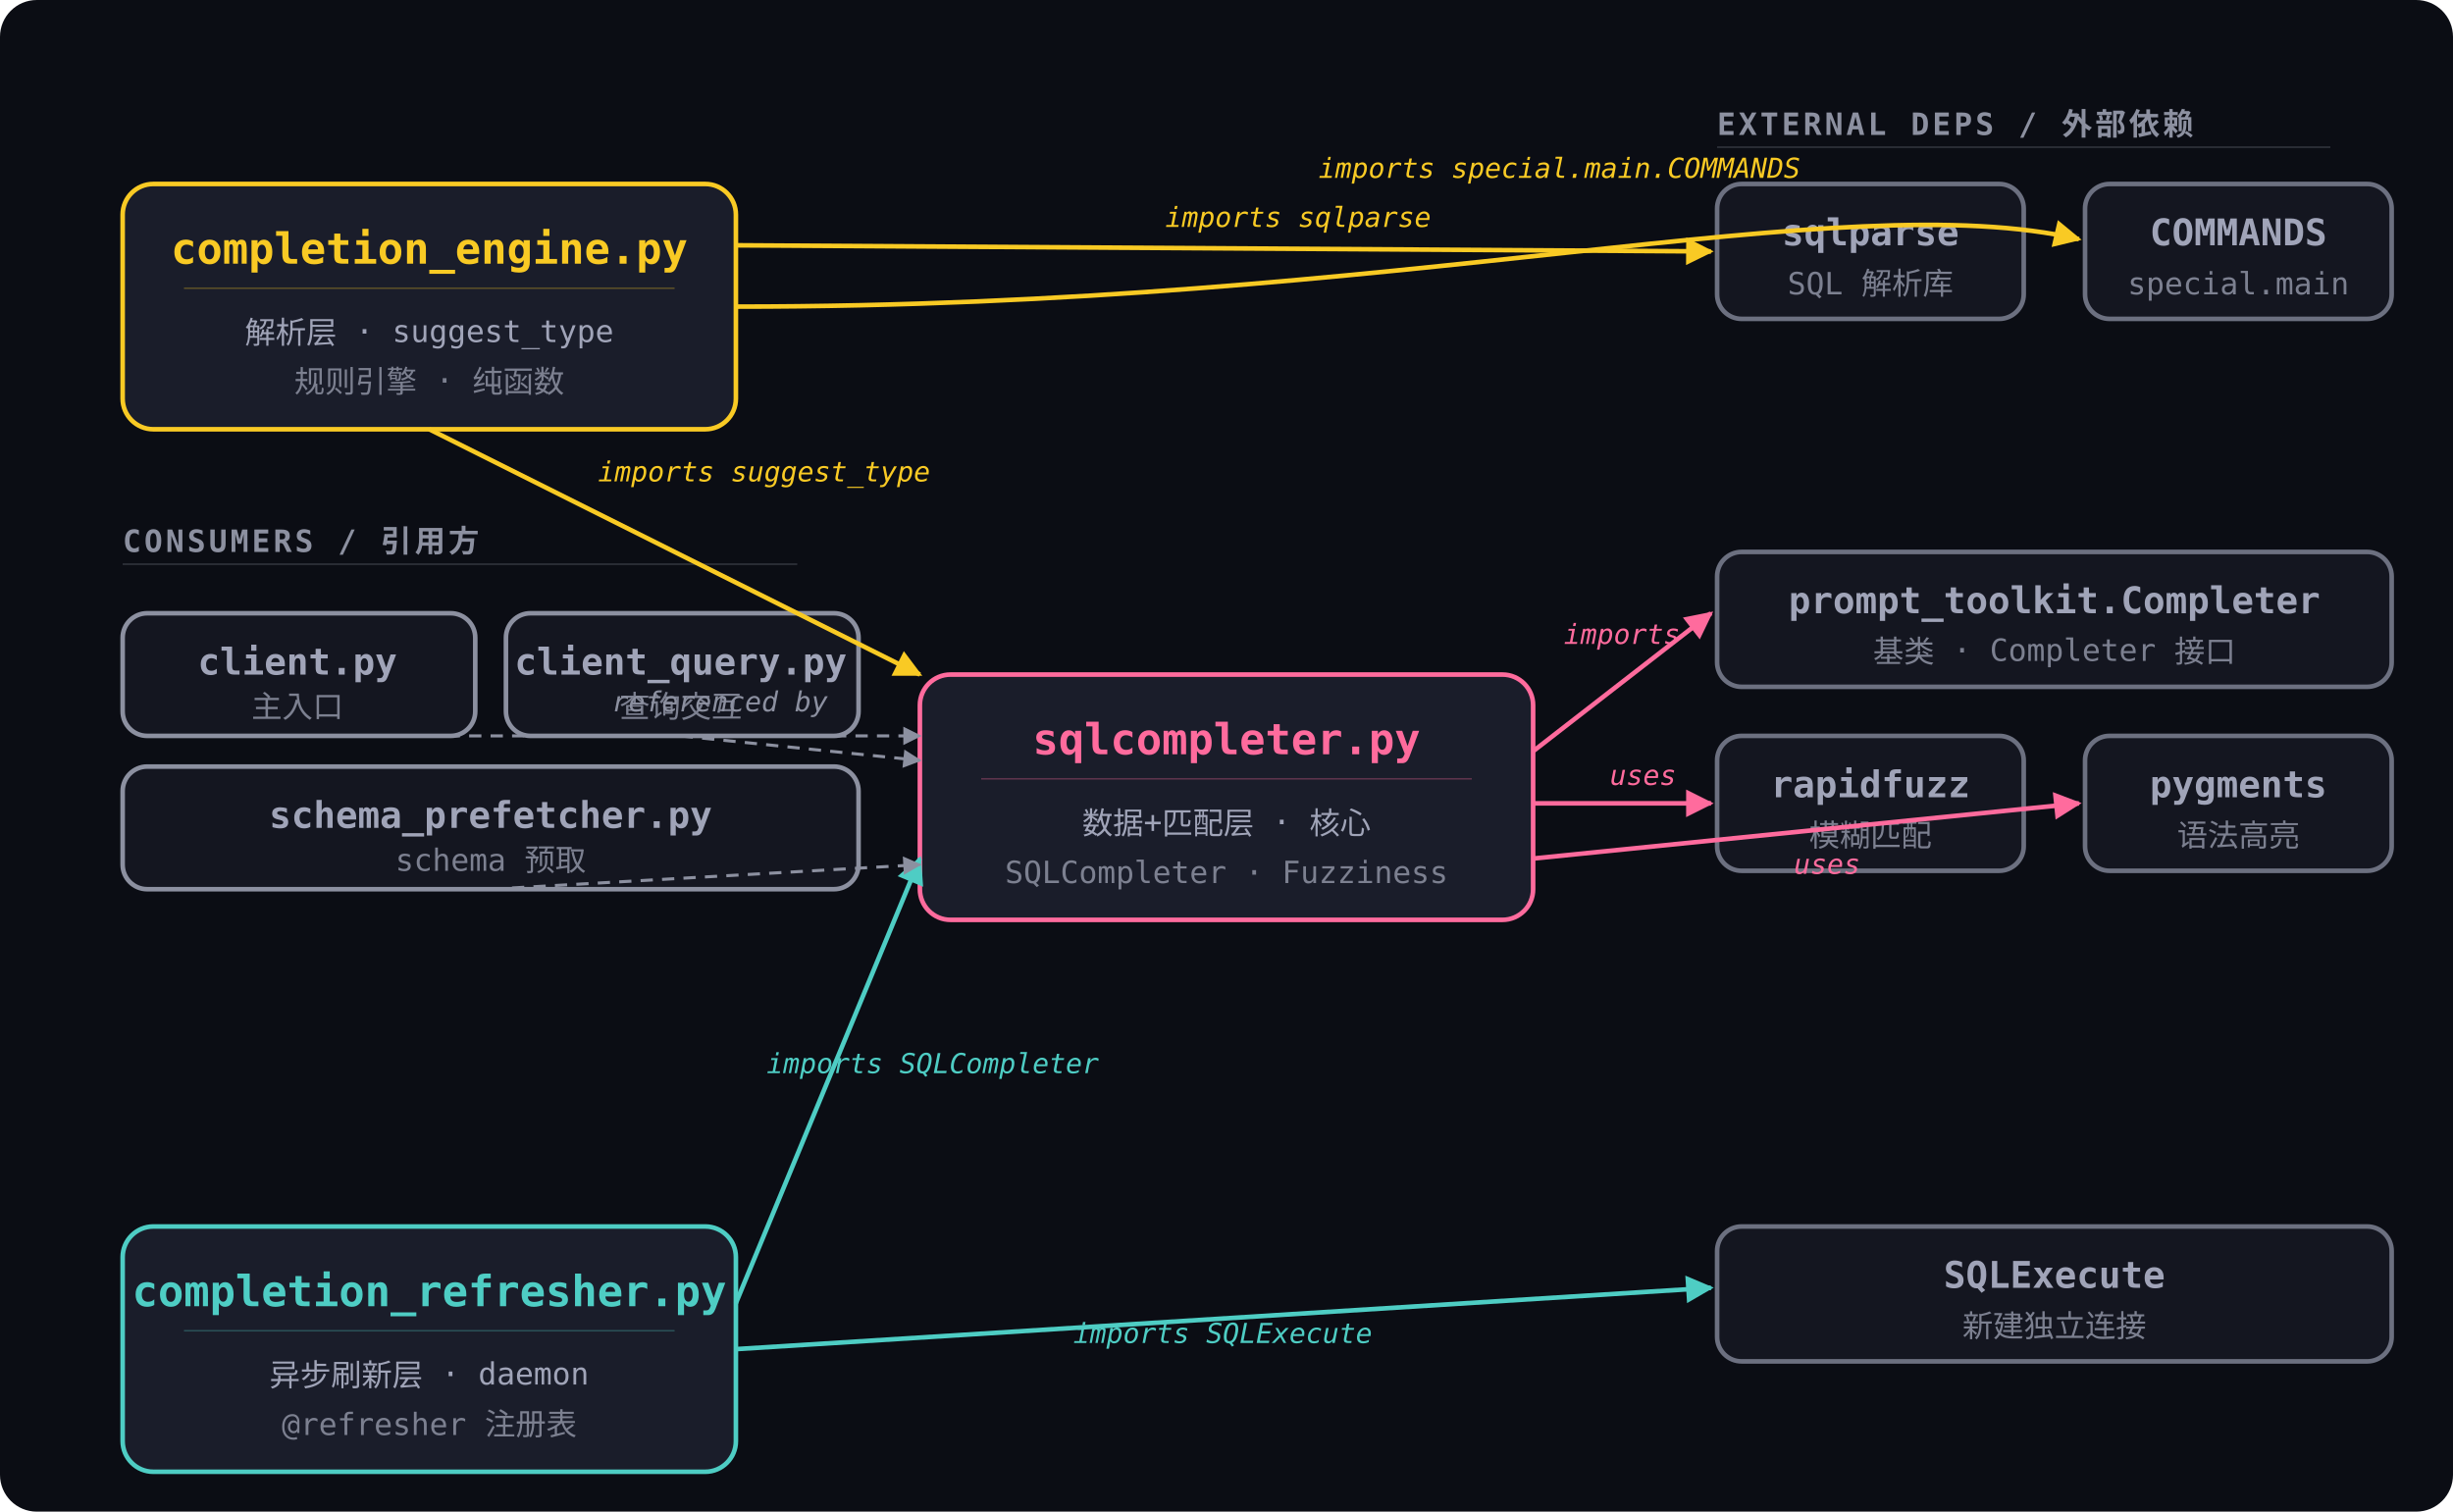
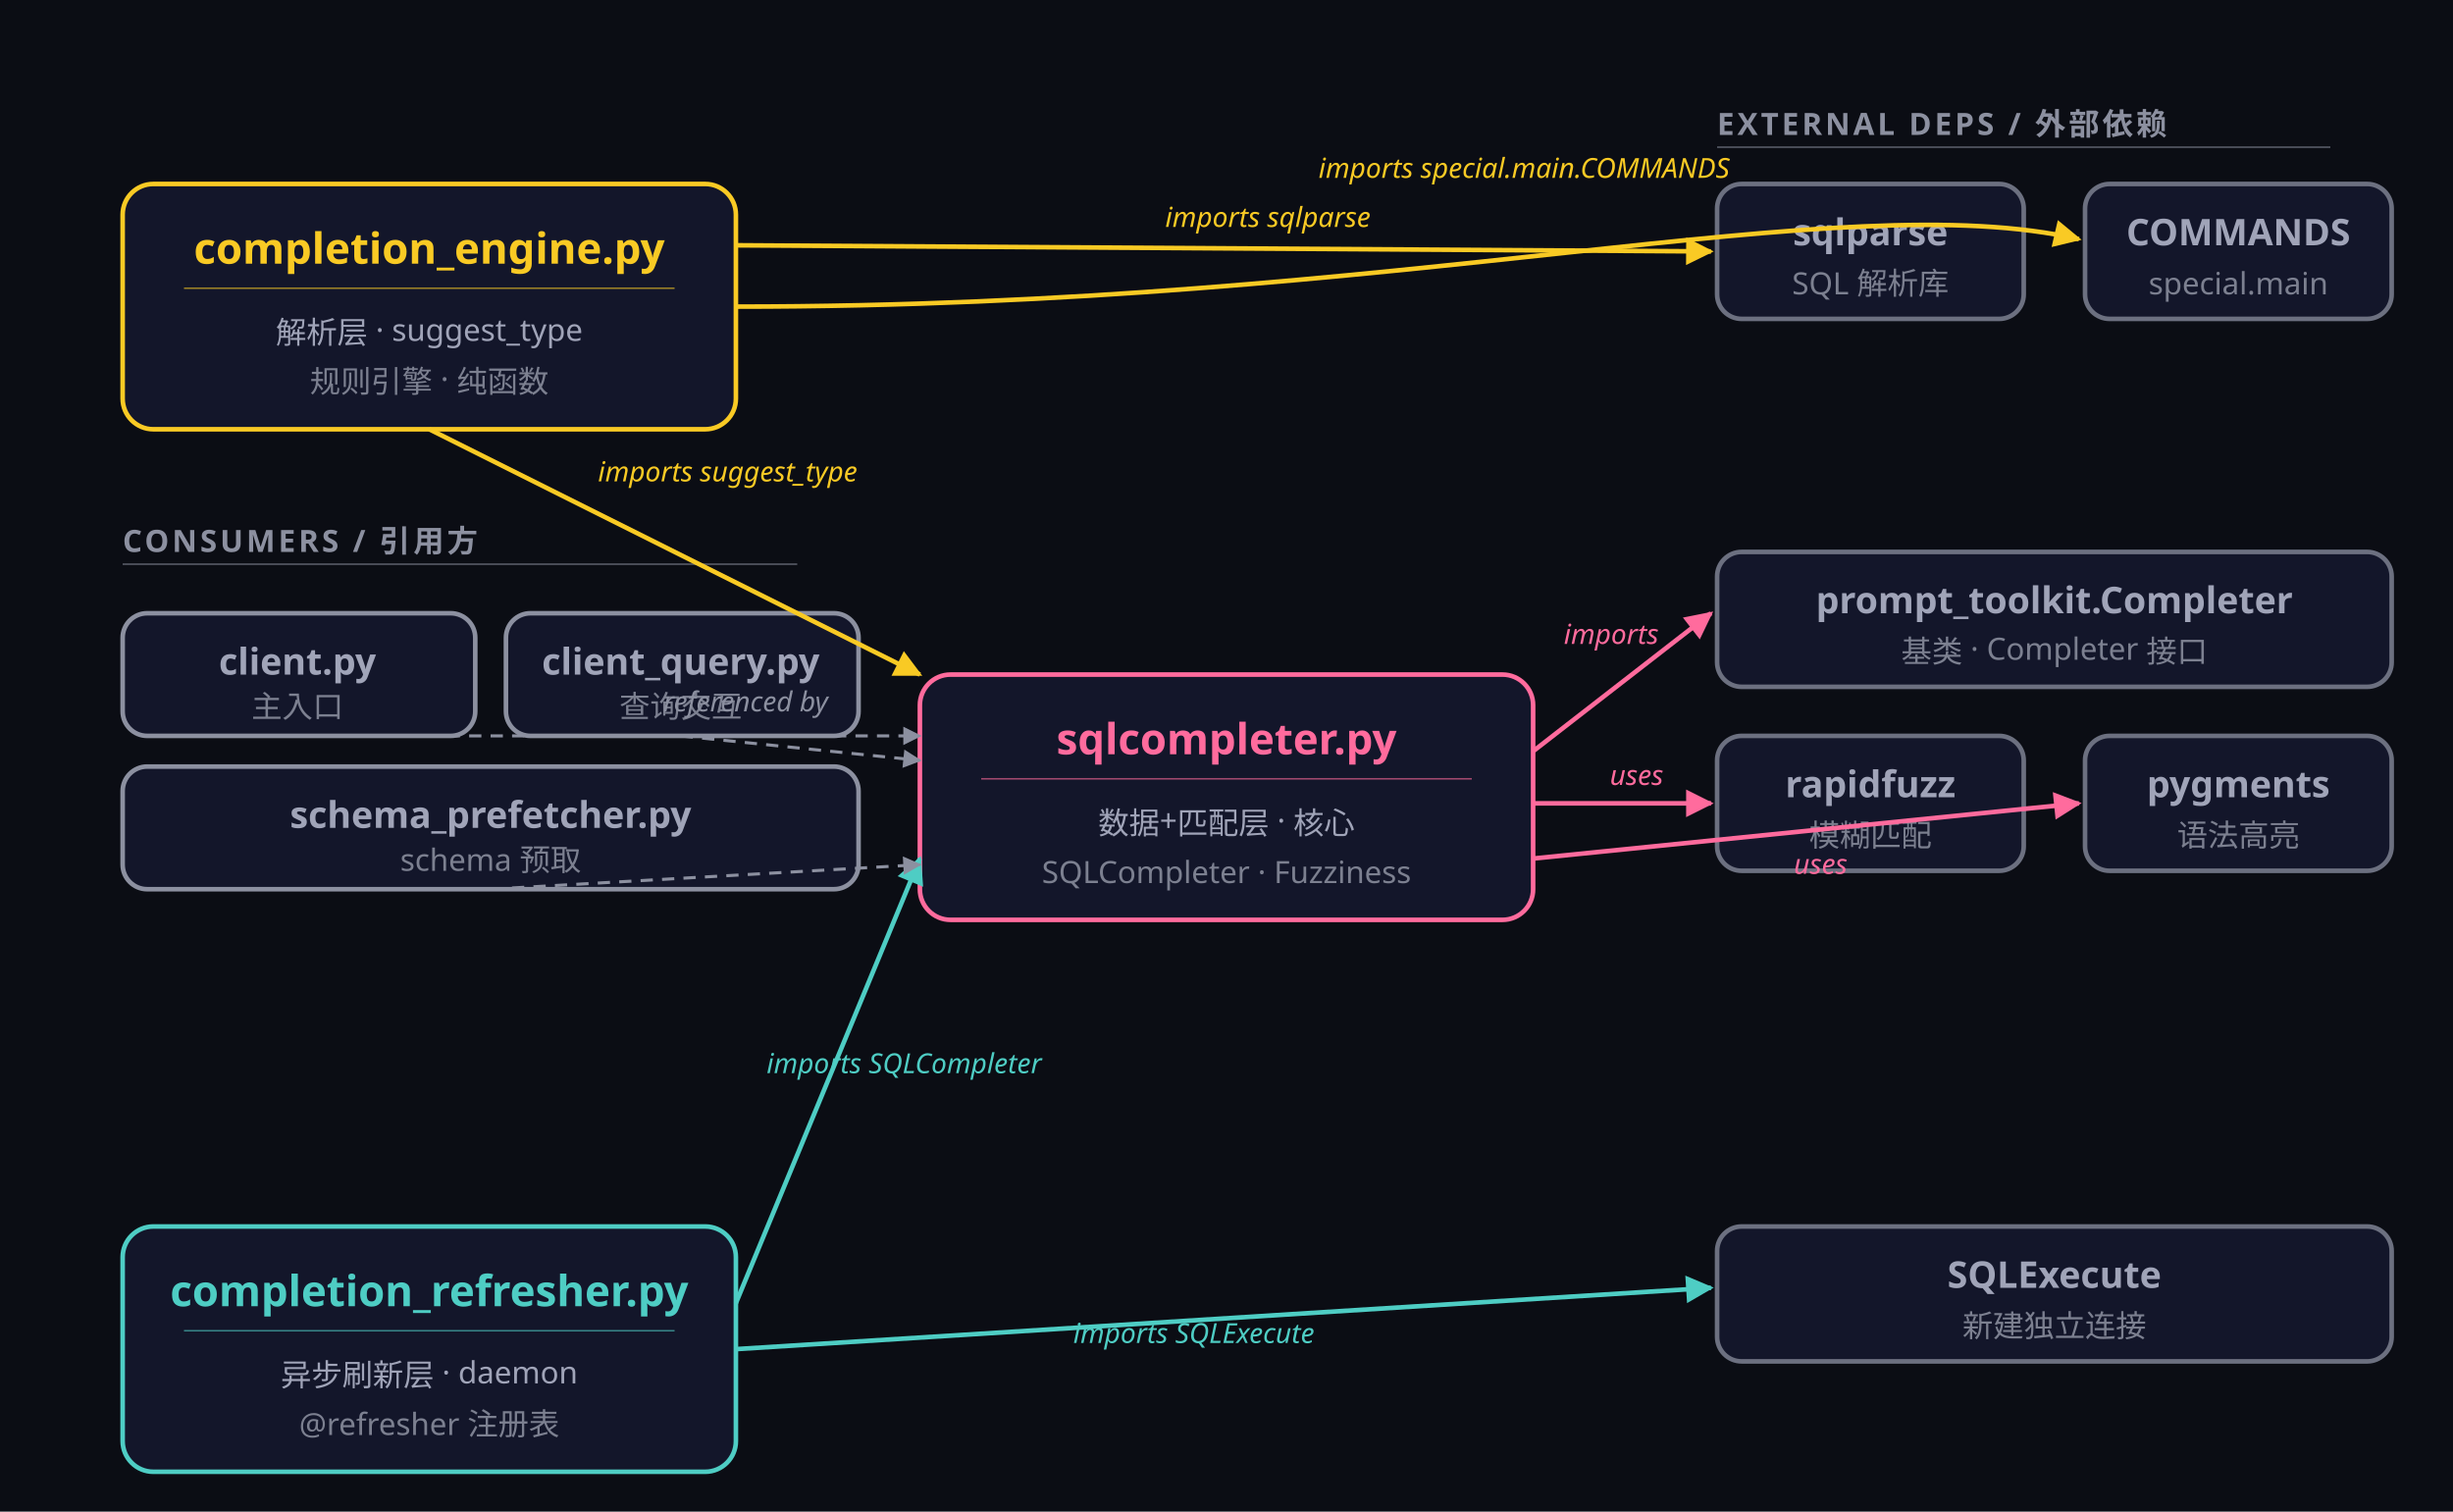
<svg xmlns="http://www.w3.org/2000/svg" width="800" height="493" viewBox="0 0 800 493">
  <defs>
    <style>
-       .mod-title { font-family: 'SF Mono','Fira Code',monospace; font-size: 14px; font-weight: 700; }
-       .mod-sub { font-family: 'SF Mono','Fira Code',monospace; font-size: 10px; font-weight: 400; }
-       .ext-title { font-family: 'SF Mono','Fira Code',monospace; font-size: 12px; font-weight: 600; }
-       .edge-label { font-family: 'SF Mono','Fira Code',monospace; font-size: 9px; font-style: italic; }
-       .group-label { font-family: 'SF Mono','Fira Code',monospace; font-size: 10px; font-weight: 700; letter-spacing: 1px; }
+       .mod-title { font-family: system-ui, sans-serif; font-size: 14px; font-weight: 700; }
+       .mod-sub { font-family: system-ui, sans-serif; font-size: 10px; font-weight: 400; }
+       .ext-title { font-family: system-ui, sans-serif; font-size: 12px; font-weight: 600; }
+       .edge-label { font-family: system-ui, sans-serif; font-size: 9px; font-style: italic; }
+       .group-label { font-family: system-ui, sans-serif; font-size: 10px; font-weight: 700; letter-spacing: 1px; }
      path:hover { stroke: #6c8ef5 !important; stroke-width: 3 !important; cursor: pointer; }
  </style>
    <marker id="arr-yellow" viewBox="0 0 10 10" refX="9" refY="5" markerWidth="6" markerHeight="6" orient="auto">
      <path d="M0,0 L10,5 L0,10 z" fill="#f9ca24" />
    </marker>
    <marker id="arr-pink" viewBox="0 0 10 10" refX="9" refY="5" markerWidth="6" markerHeight="6" orient="auto">
      <path d="M0,0 L10,5 L0,10 z" fill="#ff6b9d" />
    </marker>
    <marker id="arr-cyan" viewBox="0 0 10 10" refX="9" refY="5" markerWidth="6" markerHeight="6" orient="auto">
      <path d="M0,0 L10,5 L0,10 z" fill="#4ecdc4" />
    </marker>
    <marker id="arr-gray" viewBox="0 0 10 10" refX="9" refY="5" markerWidth="6" markerHeight="6" orient="auto">
      <path d="M0,0 L10,5 L0,10 z" fill="#8c90a0" />
    </marker>
  </defs>
-   <rect width="800" height="493" fill="#0b0d14" rx="12" />
-   <rect x="40" y="60" width="200" height="80" rx="10" fill="#1a1d2a" stroke="#f9ca24" stroke-width="1.5" />
+   <rect width="800" height="493" fill="#0b0d14" />
+   <rect x="40" y="60" width="200" height="80" rx="10" fill="#13162a" stroke="#f9ca24" stroke-width="1.5" />
  <text x="140" y="86" text-anchor="middle" class="mod-title" fill="#f9ca24">completion_engine.py</text>
-   <line x1="60" y1="94" x2="220" y2="94" stroke="#f9ca24" stroke-width="0.5" opacity="0.3" />
+   <line x1="60" y1="94" x2="220" y2="94" stroke="#f9ca24" stroke-width="0.5" opacity="0.6" />
  <text x="140" y="112" text-anchor="middle" class="mod-sub" fill="#a0a4b8">解析层 · suggest_type</text>
  <text x="140" y="128" text-anchor="middle" class="mod-sub" fill="#7c8090">规则引擎 · 纯函数</text>
-   <rect x="300" y="220" width="200" height="80" rx="10" fill="#1a1d2a" stroke="#ff6b9d" stroke-width="1.5" />
+   <rect x="300" y="220" width="200" height="80" rx="10" fill="#13162a" stroke="#ff6b9d" stroke-width="1.5" />
  <text x="400" y="246" text-anchor="middle" class="mod-title" fill="#ff6b9d">sqlcompleter.py</text>
-   <line x1="320" y1="254" x2="480" y2="254" stroke="#ff6b9d" stroke-width="0.5" opacity="0.3" />
+   <line x1="320" y1="254" x2="480" y2="254" stroke="#ff6b9d" stroke-width="0.5" opacity="0.6" />
  <text x="400" y="272" text-anchor="middle" class="mod-sub" fill="#a0a4b8">数据+匹配层 · 核心</text>
  <text x="400" y="288" text-anchor="middle" class="mod-sub" fill="#7c8090">SQLCompleter · Fuzziness</text>
-   <rect x="40" y="400" width="200" height="80" rx="10" fill="#1a1d2a" stroke="#4ecdc4" stroke-width="1.5" />
+   <rect x="40" y="400" width="200" height="80" rx="10" fill="#13162a" stroke="#4ecdc4" stroke-width="1.5" />
  <text x="140" y="426" text-anchor="middle" class="mod-title" fill="#4ecdc4">completion_refresher.py</text>
-   <line x1="60" y1="434" x2="220" y2="434" stroke="#4ecdc4" stroke-width="0.5" opacity="0.3" />
+   <line x1="60" y1="434" x2="220" y2="434" stroke="#4ecdc4" stroke-width="0.5" opacity="0.6" />
  <text x="140" y="452" text-anchor="middle" class="mod-sub" fill="#a0a4b8">异步刷新层 · daemon</text>
  <text x="140" y="468" text-anchor="middle" class="mod-sub" fill="#7c8090">@refresher 注册表</text>
  <text x="560" y="44" class="group-label" fill="#8c90a0">EXTERNAL DEPS / 外部依赖</text>
-   <line x1="560" y1="48" x2="760" y2="48" stroke="#8c90a0" stroke-width="0.5" opacity="0.3" />
-   <rect x="560" y="60" width="100" height="44" rx="8" fill="#141620" stroke="#6c7080" stroke-width="1.5" />
+   <line x1="560" y1="48" x2="760" y2="48" stroke="#8c90a0" stroke-width="0.5" opacity="0.6" />
+   <rect x="560" y="60" width="100" height="44" rx="8" fill="#13162a" stroke="#6c7080" stroke-width="1.5" />
  <text x="610" y="80" text-anchor="middle" class="ext-title" fill="#a0a4b8">sqlparse</text>
  <text x="610" y="96" text-anchor="middle" class="mod-sub" fill="#7c8090">SQL 解析库</text>
-   <rect x="680" y="60" width="100" height="44" rx="8" fill="#141620" stroke="#6c7080" stroke-width="1.5" />
+   <rect x="680" y="60" width="100" height="44" rx="8" fill="#13162a" stroke="#6c7080" stroke-width="1.5" />
  <text x="730" y="80" text-anchor="middle" class="ext-title" fill="#a0a4b8">COMMANDS</text>
  <text x="730" y="96" text-anchor="middle" class="mod-sub" fill="#7c8090">special.main</text>
-   <rect x="560" y="180" width="220" height="44" rx="8" fill="#141620" stroke="#6c7080" stroke-width="1.5" />
+   <rect x="560" y="180" width="220" height="44" rx="8" fill="#13162a" stroke="#6c7080" stroke-width="1.5" />
  <text x="670" y="200" text-anchor="middle" class="ext-title" fill="#a0a4b8">prompt_toolkit.Completer</text>
  <text x="670" y="216" text-anchor="middle" class="mod-sub" fill="#7c8090">基类 · Completer 接口</text>
-   <rect x="560" y="240" width="100" height="44" rx="8" fill="#141620" stroke="#6c7080" stroke-width="1.5" />
+   <rect x="560" y="240" width="100" height="44" rx="8" fill="#13162a" stroke="#6c7080" stroke-width="1.5" />
  <text x="610" y="260" text-anchor="middle" class="ext-title" fill="#a0a4b8">rapidfuzz</text>
  <text x="610" y="276" text-anchor="middle" class="mod-sub" fill="#7c8090">模糊匹配</text>
-   <rect x="680" y="240" width="100" height="44" rx="8" fill="#141620" stroke="#6c7080" stroke-width="1.5" />
+   <rect x="680" y="240" width="100" height="44" rx="8" fill="#13162a" stroke="#6c7080" stroke-width="1.5" />
  <text x="730" y="260" text-anchor="middle" class="ext-title" fill="#a0a4b8">pygments</text>
  <text x="730" y="276" text-anchor="middle" class="mod-sub" fill="#7c8090">语法高亮</text>
-   <rect x="560" y="400" width="220" height="44" rx="8" fill="#141620" stroke="#6c7080" stroke-width="1.5" />
+   <rect x="560" y="400" width="220" height="44" rx="8" fill="#13162a" stroke="#6c7080" stroke-width="1.5" />
  <text x="670" y="420" text-anchor="middle" class="ext-title" fill="#a0a4b8">SQLExecute</text>
  <text x="670" y="436" text-anchor="middle" class="mod-sub" fill="#7c8090">新建独立连接</text>
  <text x="40" y="180" class="group-label" fill="#8c90a0">CONSUMERS / 引用方</text>
-   <line x1="40" y1="184" x2="260" y2="184" stroke="#8c90a0" stroke-width="0.5" opacity="0.3" />
-   <rect x="40" y="200" width="115" height="40" rx="8" fill="#141620" stroke="#8c90a0" stroke-width="1.5" />
+   <line x1="40" y1="184" x2="260" y2="184" stroke="#8c90a0" stroke-width="0.5" opacity="0.6" />
+   <rect x="40" y="200" width="115" height="40" rx="8" fill="#13162a" stroke="#8c90a0" stroke-width="1.5" />
  <text x="97" y="220" text-anchor="middle" class="ext-title" fill="#a0a4b8" font-size="11px">client.py</text>
  <text x="97" y="234" text-anchor="middle" class="mod-sub" fill="#7c8090">主入口</text>
-   <rect x="165" y="200" width="115" height="40" rx="8" fill="#141620" stroke="#8c90a0" stroke-width="1.5" />
+   <rect x="165" y="200" width="115" height="40" rx="8" fill="#13162a" stroke="#8c90a0" stroke-width="1.5" />
  <text x="222" y="220" text-anchor="middle" class="ext-title" fill="#a0a4b8" font-size="11px">client_query.py</text>
  <text x="222" y="234" text-anchor="middle" class="mod-sub" fill="#7c8090">查询交互</text>
-   <rect x="40" y="250" width="240" height="40" rx="8" fill="#141620" stroke="#8c90a0" stroke-width="1.5" />
+   <rect x="40" y="250" width="240" height="40" rx="8" fill="#13162a" stroke="#8c90a0" stroke-width="1.5" />
  <text x="160" y="270" text-anchor="middle" class="ext-title" fill="#a0a4b8" font-size="11px">schema_prefetcher.py</text>
  <text x="160" y="284" text-anchor="middle" class="mod-sub" fill="#7c8090">schema 预取</text>
  <line x1="140" y1="140" x2="300" y2="220" stroke="#f9ca24" stroke-width="1.5" marker-end="url(#arr-yellow)" />
  <text x="195" y="157" class="edge-label" fill="#f9ca24">imports suggest_type</text>
  <line x1="500" y1="245" x2="558" y2="200" stroke="#ff6b9d" stroke-width="1.5" marker-end="url(#arr-pink)" />
  <text x="510" y="210" class="edge-label" fill="#ff6b9d">imports</text>
  <line x1="500" y1="262" x2="558" y2="262" stroke="#ff6b9d" stroke-width="1.5" marker-end="url(#arr-pink)" />
  <text x="525" y="256" class="edge-label" fill="#ff6b9d">uses</text>
  <line x1="500" y1="280" x2="678" y2="262" stroke="#ff6b9d" stroke-width="1.5" marker-end="url(#arr-pink)" />
  <text x="585" y="285" class="edge-label" fill="#ff6b9d">uses</text>
  <line x1="240" y1="80" x2="558" y2="82" stroke="#f9ca24" stroke-width="1.5" marker-end="url(#arr-yellow)" />
  <text x="380" y="74" class="edge-label" fill="#f9ca24">imports sqlparse</text>
  <path d="M240 100 C 460 100, 600 60, 678 78" fill="none" stroke="#f9ca24" stroke-width="1.5" marker-end="url(#arr-yellow)" />
  <text x="430" y="58" class="edge-label" fill="#f9ca24">imports special.main.COMMANDS</text>
  <line x1="240" y1="425" x2="300" y2="280" stroke="#4ecdc4" stroke-width="1.5" marker-end="url(#arr-cyan)" />
  <text x="250" y="350" class="edge-label" fill="#4ecdc4">imports SQLCompleter</text>
  <line x1="240" y1="440" x2="558" y2="420" stroke="#4ecdc4" stroke-width="1.5" marker-end="url(#arr-cyan)" />
  <text x="350" y="438" class="edge-label" fill="#4ecdc4">imports SQLExecute</text>
  <line x1="97" y1="240" x2="300" y2="240" stroke="#8c90a0" stroke-width="1" stroke-dasharray="4 3" marker-end="url(#arr-gray)" />
  <line x1="222" y1="240" x2="300" y2="248" stroke="#8c90a0" stroke-width="1" stroke-dasharray="4 3" marker-end="url(#arr-gray)" />
  <line x1="160" y1="290" x2="300" y2="282" stroke="#8c90a0" stroke-width="1" stroke-dasharray="4 3" marker-end="url(#arr-gray)" />
  <text x="270" y="232" class="edge-label" fill="#8c90a0" text-anchor="end">referenced by</text>
</svg>
